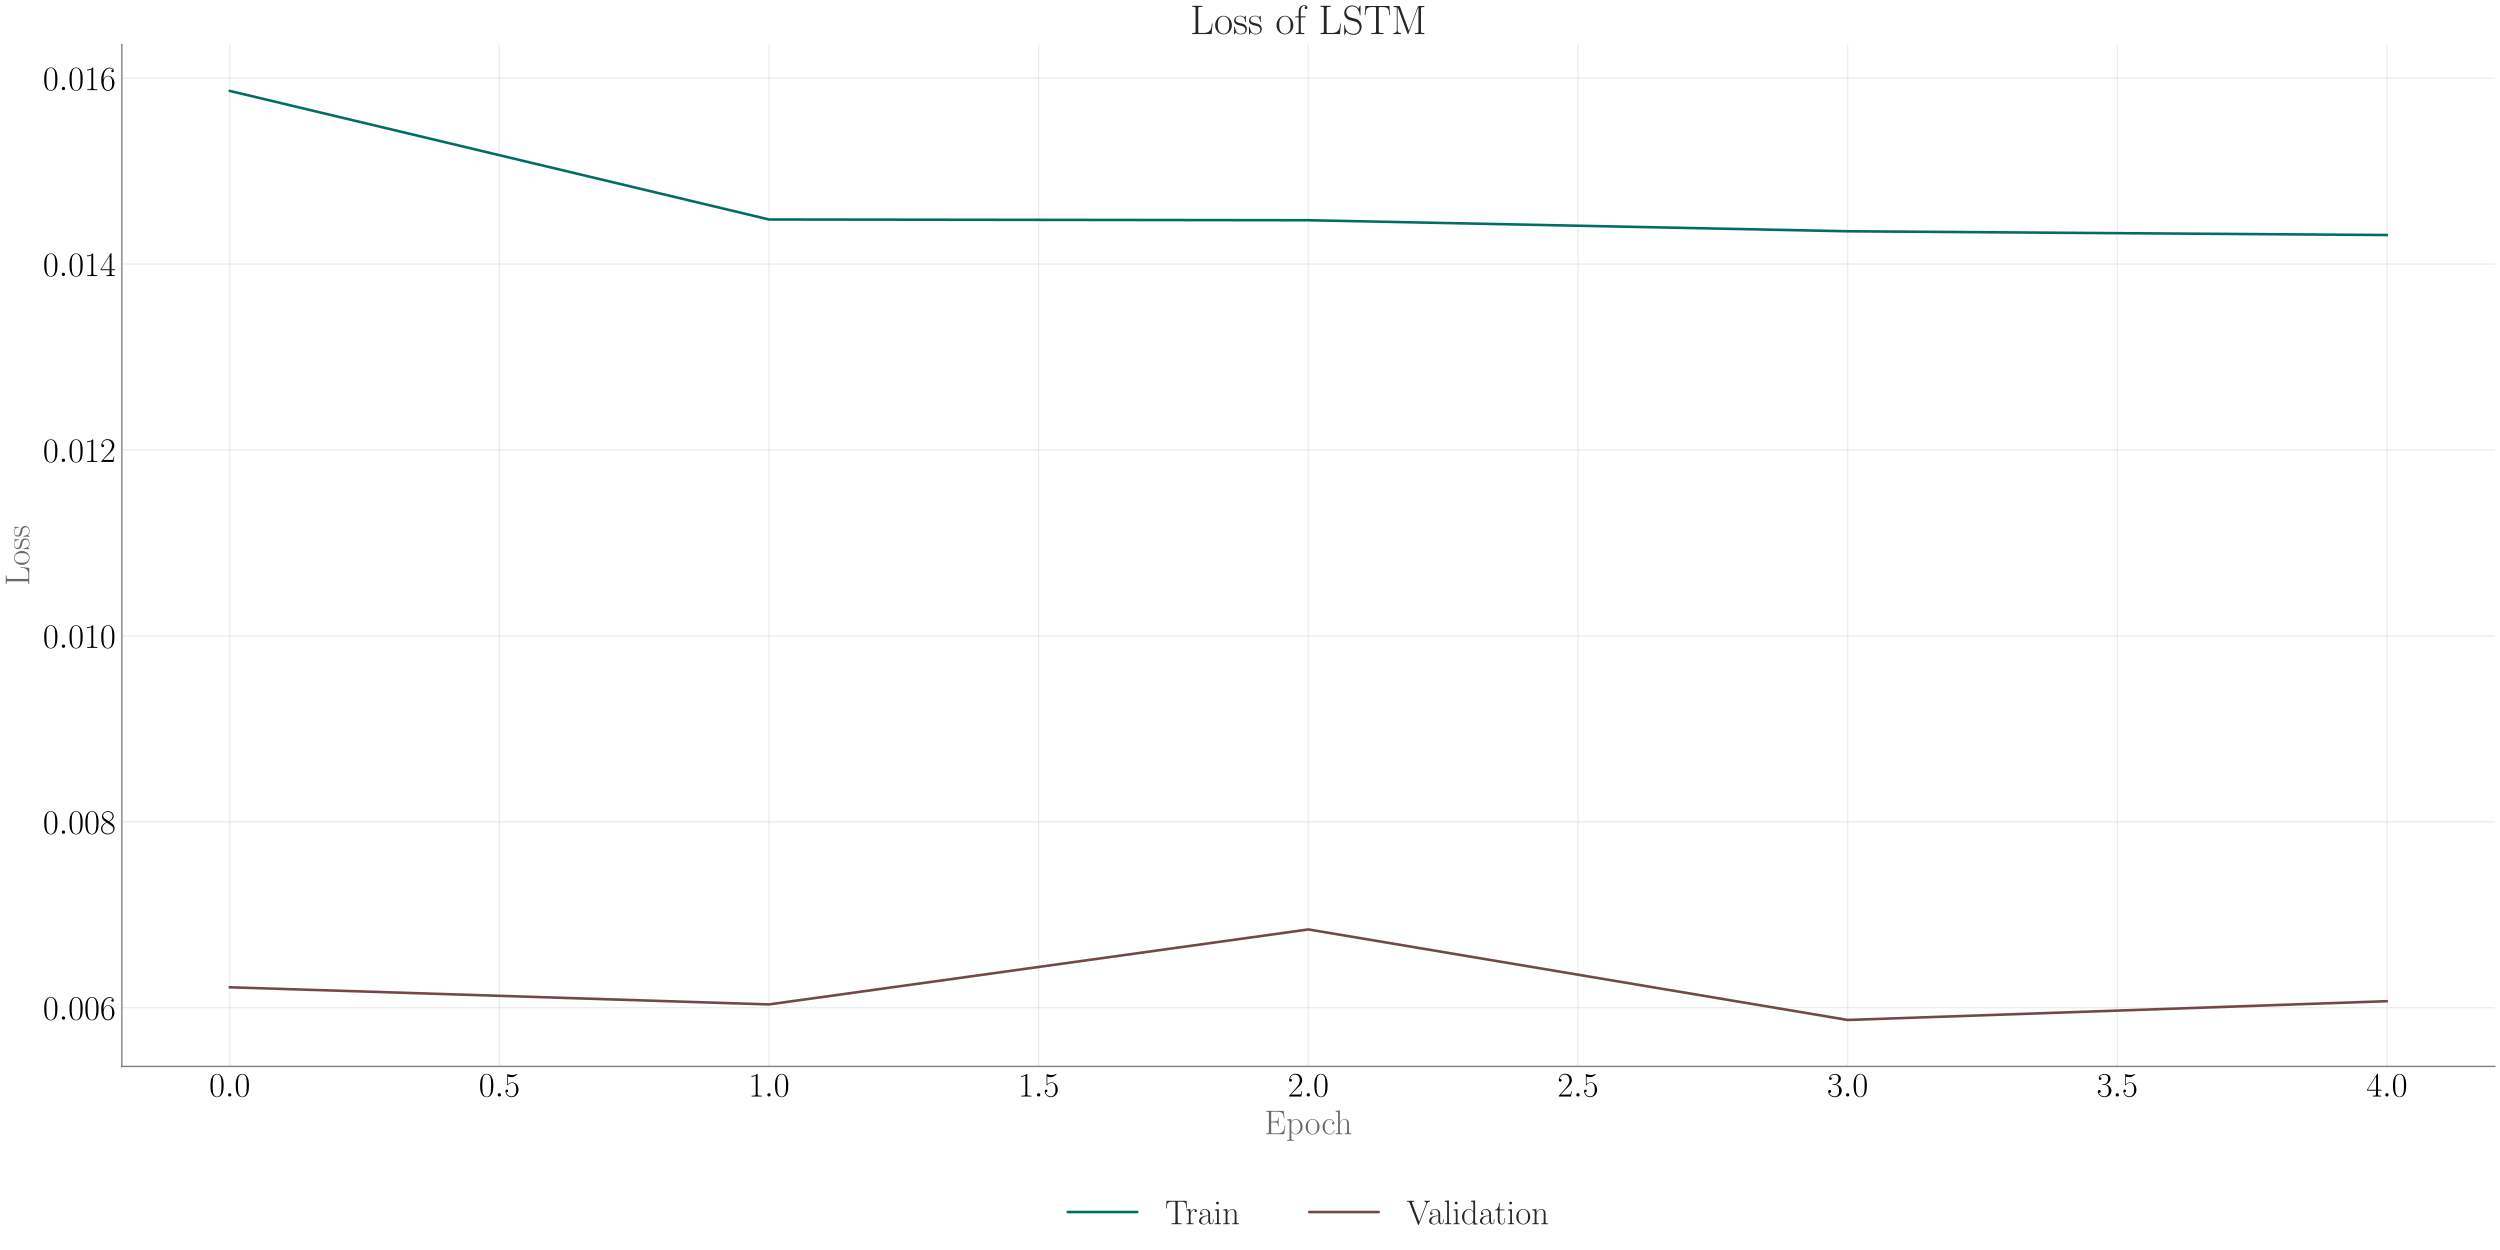
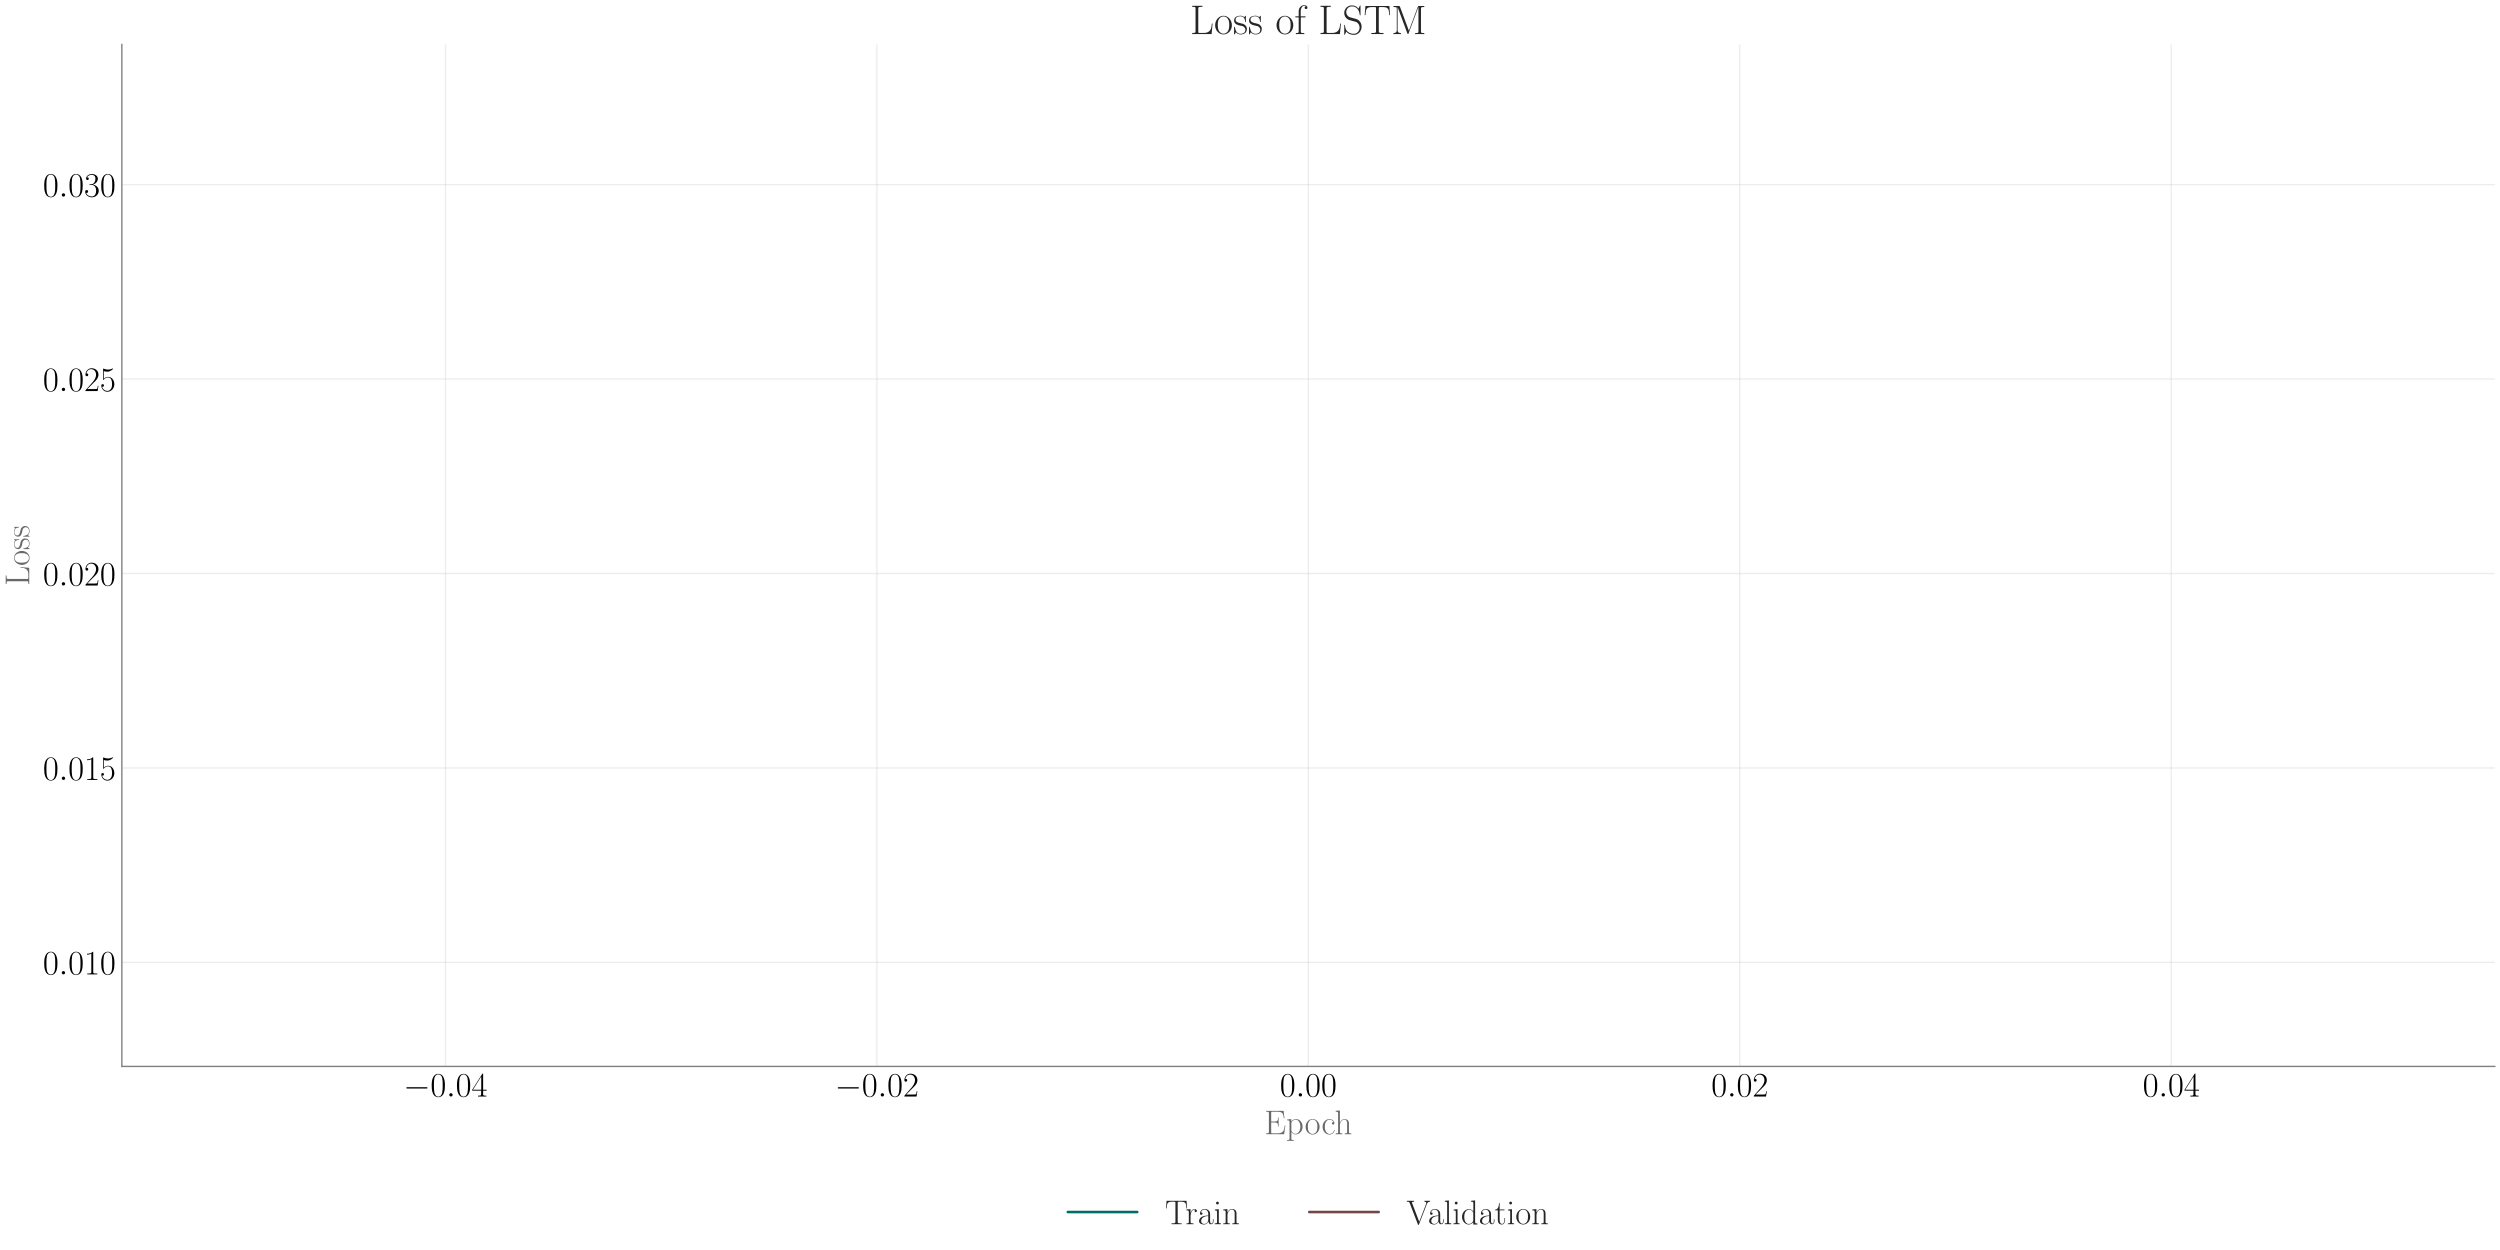
<svg xmlns="http://www.w3.org/2000/svg" xmlns:xlink="http://www.w3.org/1999/xlink" width="1440pt" height="720pt" viewBox="0 0 1440 720" version="1.1">
  <defs>
    <style type="text/css">*{stroke-linejoin: round; stroke-linecap: butt}</style>
  </defs>
  <g id="figure_1">
    <g id="patch_1">
      <path d="M 0 720  L 1440 720  L 1440 0  L 0 0  z " style="fill: #ffffff" />
    </g>
    <g id="axes_1">
      <g id="patch_2">
        <path d="M 70.185 614.259  L 1437 614.259  L 1437 25.605  L 70.185 25.605  z " style="fill: #ffffff" />
      </g>
      <g id="matplotlib.axis_1">
        <g id="xtick_1">
          <g id="line2d_1">
-             <path d="M 132.313 614.259  L 132.313 25.605  " clip-path="url(#pb8f470b9c1)" style="fill: none; stroke: #cccccc; stroke-opacity: 0.35; stroke-width: 0.8; stroke-linecap: round" />
+             <path d="M 256.569 614.259  L 256.569 25.605  " clip-path="url(#pa112aadde8)" style="fill: none; stroke: #cccccc; stroke-opacity: 0.35; stroke-width: 0.8; stroke-linecap: round" />
          </g>
          <g id="text_1">
-             <g transform="translate(120.4648 631.5957) scale(0.2 -0.2)">
-               <defs>
+             <g transform="translate(232.403 631.5957) scale(0.2 -0.2)">
+               <defs>
+                 <path id="CMSY10-0" d="M 4218 1472  C 4326 1472 4442 1472 4442 1600  C 4442 1728 4326 1728 4218 1728  L 755 1728  C 646 1728 531 1728 531 1600  C 531 1472 646 1472 755 1472  L 4218 1472  z " transform="scale(0.015625)" />
                <path id="CMR17-30" d="M 2688 2025  C 2688 2416 2682 3080 2413 3591  C 2176 4039 1798 4198 1466 4198  C 1158 4198 768 4058 525 3597  C 269 3118 243 2524 243 2025  C 243 1661 250 1106 448 619  C 723 -39 1216 -128 1466 -128  C 1760 -128 2208 -7 2470 600  C 2662 1042 2688 1559 2688 2025  z M 1466 -26  C 1056 -26 813 325 723 812  C 653 1188 653 1738 653 2096  C 653 2588 653 2997 736 3387  C 858 3929 1216 4096 1466 4096  C 1728 4096 2067 3923 2189 3400  C 2272 3036 2278 2607 2278 2096  C 2278 1680 2278 1169 2202 792  C 2067 95 1690 -26 1466 -26  z " transform="scale(0.015625)" />
                <path id="CMMI12-3a" d="M 1178 307  C 1178 492 1024 619 870 619  C 685 619 557 466 557 313  C 557 128 710 0 864 0  C 1050 0 1178 153 1178 307  z " transform="scale(0.015625)" />
-               </defs>
-               <use xlink:href="#CMR17-30" transform="scale(0.996264)" />
-               <use xlink:href="#CMMI12-3a" transform="translate(45.69048 0) scale(0.996264)" />
-               <use xlink:href="#CMR17-30" transform="translate(72.78765 0) scale(0.996264)" />
+                 <path id="CMR17-34" d="M 2150 4122  C 2150 4256 2144 4256 2029 4256  L 128 1254  L 128 1088  L 1779 1088  L 1779 457  C 1779 224 1766 160 1318 160  L 1197 160  L 1197 0  C 1402 0 1747 0 1965 0  C 2182 0 2528 0 2733 0  L 2733 160  L 2611 160  C 2163 160 2150 224 2150 457  L 2150 1088  L 2803 1088  L 2803 1254  L 2150 1254  L 2150 4122  z M 1798 3703  L 1798 1254  L 256 1254  L 1798 3703  z " transform="scale(0.015625)" />
+               </defs>
+               <use xlink:href="#CMSY10-0" transform="scale(0.996264)" />
+               <use xlink:href="#CMR17-30" transform="translate(77.48747 0) scale(0.996264)" />
+               <use xlink:href="#CMMI12-3a" transform="translate(123.1779 0) scale(0.996264)" />
+               <use xlink:href="#CMR17-30" transform="translate(150.2751 0) scale(0.996264)" />
+               <use xlink:href="#CMR17-34" transform="translate(195.9656 0) scale(0.996264)" />
            </g>
          </g>
        </g>
        <g id="xtick_2">
          <g id="line2d_2">
-             <path d="M 287.633 614.259  L 287.633 25.605  " clip-path="url(#pb8f470b9c1)" style="fill: none; stroke: #cccccc; stroke-opacity: 0.35; stroke-width: 0.8; stroke-linecap: round" />
+             <path d="M 505.08 614.259  L 505.08 25.605  " clip-path="url(#pa112aadde8)" style="fill: none; stroke: #cccccc; stroke-opacity: 0.35; stroke-width: 0.8; stroke-linecap: round" />
          </g>
          <g id="text_2">
-             <g transform="translate(275.7847 631.5957) scale(0.2 -0.2)">
-               <defs>
-                 <path id="CMR17-35" d="M 730 3692  C 794 3666 1056 3584 1325 3584  C 1920 3584 2246 3911 2432 4100  C 2432 4157 2432 4192 2394 4192  C 2387 4192 2374 4192 2323 4163  C 2099 4058 1837 3973 1517 3973  C 1325 3973 1037 3999 723 4139  C 653 4171 640 4171 634 4171  C 602 4171 595 4164 595 4037  L 595 2203  C 595 2089 595 2057 659 2057  C 691 2057 704 2070 736 2114  C 941 2401 1222 2522 1542 2522  C 1766 2522 2246 2382 2246 1289  C 2246 1085 2246 715 2054 421  C 1894 159 1645 25 1370 25  C 947 25 518 320 403 814  C 429 807 480 795 506 795  C 589 795 749 840 749 1038  C 749 1210 627 1280 506 1280  C 358 1280 262 1190 262 1011  C 262 454 704 -128 1382 -128  C 2042 -128 2669 440 2669 1264  C 2669 2030 2170 2624 1549 2624  C 1222 2624 947 2503 730 2274  L 730 3692  z " transform="scale(0.015625)" />
-               </defs>
-               <use xlink:href="#CMR17-30" transform="scale(0.996264)" />
-               <use xlink:href="#CMMI12-3a" transform="translate(45.69048 0) scale(0.996264)" />
-               <use xlink:href="#CMR17-35" transform="translate(72.78765 0) scale(0.996264)" />
+             <g transform="translate(480.9148 631.5957) scale(0.2 -0.2)">
+               <defs>
+                 <path id="CMR17-32" d="M 2669 989  L 2554 989  C 2490 536 2438 459 2413 420  C 2381 369 1920 369 1830 369  L 602 369  C 832 619 1280 1072 1824 1597  C 2214 1967 2669 2402 2669 3035  C 2669 3790 2067 4224 1395 4224  C 691 4224 262 3604 262 3030  C 262 2780 448 2748 525 2748  C 589 2748 781 2787 781 3010  C 781 3207 614 3264 525 3264  C 486 3264 448 3258 422 3245  C 544 3790 915 4058 1306 4058  C 1862 4058 2227 3617 2227 3035  C 2227 2479 1901 2000 1536 1584  L 262 146  L 262 0  L 2515 0  L 2669 989  z " transform="scale(0.015625)" />
+               </defs>
+               <use xlink:href="#CMSY10-0" transform="scale(0.996264)" />
+               <use xlink:href="#CMR17-30" transform="translate(77.48747 0) scale(0.996264)" />
+               <use xlink:href="#CMMI12-3a" transform="translate(123.1779 0) scale(0.996264)" />
+               <use xlink:href="#CMR17-30" transform="translate(150.2751 0) scale(0.996264)" />
+               <use xlink:href="#CMR17-32" transform="translate(195.9656 0) scale(0.996264)" />
            </g>
          </g>
        </g>
        <g id="xtick_3">
          <g id="line2d_3">
-             <path d="M 442.952 614.259  L 442.952 25.605  " clip-path="url(#pb8f470b9c1)" style="fill: none; stroke: #cccccc; stroke-opacity: 0.35; stroke-width: 0.8; stroke-linecap: round" />
+             <path d="M 753.592 614.259  L 753.592 25.605  " clip-path="url(#pa112aadde8)" style="fill: none; stroke: #cccccc; stroke-opacity: 0.35; stroke-width: 0.8; stroke-linecap: round" />
          </g>
          <g id="text_3">
-             <g transform="translate(431.1046 631.5957) scale(0.2 -0.2)">
-               <defs>
-                 <path id="CMR17-31" d="M 1702 4058  C 1702 4192 1696 4192 1606 4192  C 1357 3916 979 3827 621 3827  C 602 3827 570 3827 563 3808  C 557 3795 557 3782 557 3648  C 755 3648 1088 3686 1344 3839  L 1344 461  C 1344 236 1331 160 781 160  L 589 160  L 589 0  C 896 0 1216 0 1523 0  C 1830 0 2150 0 2458 0  L 2458 160  L 2266 160  C 1715 160 1702 230 1702 458  L 1702 4058  z " transform="scale(0.015625)" />
-               </defs>
-               <use xlink:href="#CMR17-31" transform="scale(0.996264)" />
-               <use xlink:href="#CMMI12-3a" transform="translate(45.69048 0) scale(0.996264)" />
-               <use xlink:href="#CMR17-30" transform="translate(72.78765 0) scale(0.996264)" />
+             <g transform="translate(737.1754 631.5957) scale(0.2 -0.2)">
+               <use xlink:href="#CMR17-30" transform="scale(0.996264)" />
+               <use xlink:href="#CMMI12-3a" transform="translate(45.69048 0) scale(0.996264)" />
+               <use xlink:href="#CMR17-30" transform="translate(72.78765 0) scale(0.996264)" />
+               <use xlink:href="#CMR17-30" transform="translate(118.4781 0) scale(0.996264)" />
            </g>
          </g>
        </g>
        <g id="xtick_4">
          <g id="line2d_4">
-             <path d="M 598.272 614.259  L 598.272 25.605  " clip-path="url(#pb8f470b9c1)" style="fill: none; stroke: #cccccc; stroke-opacity: 0.35; stroke-width: 0.8; stroke-linecap: round" />
+             <path d="M 1002.104 614.259  L 1002.104 25.605  " clip-path="url(#pa112aadde8)" style="fill: none; stroke: #cccccc; stroke-opacity: 0.35; stroke-width: 0.8; stroke-linecap: round" />
          </g>
          <g id="text_4">
-             <g transform="translate(586.4245 631.5957) scale(0.2 -0.2)">
-               <use xlink:href="#CMR17-31" transform="scale(0.996264)" />
-               <use xlink:href="#CMMI12-3a" transform="translate(45.69048 0) scale(0.996264)" />
-               <use xlink:href="#CMR17-35" transform="translate(72.78765 0) scale(0.996264)" />
+             <g transform="translate(985.6872 631.5957) scale(0.2 -0.2)">
+               <use xlink:href="#CMR17-30" transform="scale(0.996264)" />
+               <use xlink:href="#CMMI12-3a" transform="translate(45.69048 0) scale(0.996264)" />
+               <use xlink:href="#CMR17-30" transform="translate(72.78765 0) scale(0.996264)" />
+               <use xlink:href="#CMR17-32" transform="translate(118.4781 0) scale(0.996264)" />
            </g>
          </g>
        </g>
        <g id="xtick_5">
          <g id="line2d_5">
-             <path d="M 753.592 614.259  L 753.592 25.605  " clip-path="url(#pb8f470b9c1)" style="fill: none; stroke: #cccccc; stroke-opacity: 0.35; stroke-width: 0.8; stroke-linecap: round" />
+             <path d="M 1250.616 614.259  L 1250.616 25.605  " clip-path="url(#pa112aadde8)" style="fill: none; stroke: #cccccc; stroke-opacity: 0.35; stroke-width: 0.8; stroke-linecap: round" />
          </g>
          <g id="text_5">
-             <g transform="translate(741.7444 631.5957) scale(0.2 -0.2)">
-               <defs>
-                 <path id="CMR17-32" d="M 2669 989  L 2554 989  C 2490 536 2438 459 2413 420  C 2381 369 1920 369 1830 369  L 602 369  C 832 619 1280 1072 1824 1597  C 2214 1967 2669 2402 2669 3035  C 2669 3790 2067 4224 1395 4224  C 691 4224 262 3604 262 3030  C 262 2780 448 2748 525 2748  C 589 2748 781 2787 781 3010  C 781 3207 614 3264 525 3264  C 486 3264 448 3258 422 3245  C 544 3790 915 4058 1306 4058  C 1862 4058 2227 3617 2227 3035  C 2227 2479 1901 2000 1536 1584  L 262 146  L 262 0  L 2515 0  L 2669 989  z " transform="scale(0.015625)" />
-               </defs>
-               <use xlink:href="#CMR17-32" transform="scale(0.996264)" />
-               <use xlink:href="#CMMI12-3a" transform="translate(45.69048 0) scale(0.996264)" />
-               <use xlink:href="#CMR17-30" transform="translate(72.78765 0) scale(0.996264)" />
-             </g>
-           </g>
-         </g>
-         <g id="xtick_6">
-           <g id="line2d_6">
-             <path d="M 908.912 614.259  L 908.912 25.605  " clip-path="url(#pb8f470b9c1)" style="fill: none; stroke: #cccccc; stroke-opacity: 0.35; stroke-width: 0.8; stroke-linecap: round" />
-           </g>
-           <g id="text_6">
-             <g transform="translate(897.0643 631.5957) scale(0.2 -0.2)">
-               <use xlink:href="#CMR17-32" transform="scale(0.996264)" />
-               <use xlink:href="#CMMI12-3a" transform="translate(45.69048 0) scale(0.996264)" />
-               <use xlink:href="#CMR17-35" transform="translate(72.78765 0) scale(0.996264)" />
-             </g>
-           </g>
-         </g>
-         <g id="xtick_7">
-           <g id="line2d_7">
-             <path d="M 1064.232 614.259  L 1064.232 25.605  " clip-path="url(#pb8f470b9c1)" style="fill: none; stroke: #cccccc; stroke-opacity: 0.35; stroke-width: 0.8; stroke-linecap: round" />
-           </g>
-           <g id="text_7">
-             <g transform="translate(1052.384 631.5957) scale(0.2 -0.2)">
-               <defs>
-                 <path id="CMR17-33" d="M 1414 2157  C 1984 2157 2234 1662 2234 1090  C 2234 320 1824 25 1453 25  C 1114 25 563 194 390 693  C 422 680 454 680 486 680  C 640 680 755 782 755 948  C 755 1133 614 1216 486 1216  C 378 1216 211 1165 211 926  C 211 335 787 -128 1466 -128  C 2176 -128 2720 430 2720 1085  C 2720 1707 2208 2157 1600 2227  C 2086 2328 2554 2756 2554 3329  C 2554 3820 2048 4179 1472 4179  C 890 4179 378 3829 378 3329  C 378 3110 544 3072 627 3072  C 762 3072 877 3155 877 3321  C 877 3486 762 3569 627 3569  C 602 3569 570 3569 544 3557  C 730 3959 1235 4032 1459 4032  C 1683 4032 2106 3925 2106 3320  C 2106 3143 2080 2828 1862 2550  C 1670 2304 1453 2304 1242 2284  C 1210 2284 1062 2269 1037 2269  C 992 2263 966 2257 966 2208  C 966 2163 973 2157 1101 2157  L 1414 2157  z " transform="scale(0.015625)" />
-               </defs>
-               <use xlink:href="#CMR17-33" transform="scale(0.996264)" />
-               <use xlink:href="#CMMI12-3a" transform="translate(45.69048 0) scale(0.996264)" />
-               <use xlink:href="#CMR17-30" transform="translate(72.78765 0) scale(0.996264)" />
-             </g>
-           </g>
-         </g>
-         <g id="xtick_8">
-           <g id="line2d_8">
-             <path d="M 1219.552 614.259  L 1219.552 25.605  " clip-path="url(#pb8f470b9c1)" style="fill: none; stroke: #cccccc; stroke-opacity: 0.35; stroke-width: 0.8; stroke-linecap: round" />
-           </g>
-           <g id="text_8">
-             <g transform="translate(1207.704 631.5957) scale(0.2 -0.2)">
-               <use xlink:href="#CMR17-33" transform="scale(0.996264)" />
-               <use xlink:href="#CMMI12-3a" transform="translate(45.69048 0) scale(0.996264)" />
-               <use xlink:href="#CMR17-35" transform="translate(72.78765 0) scale(0.996264)" />
-             </g>
-           </g>
-         </g>
-         <g id="xtick_9">
-           <g id="line2d_9">
-             <path d="M 1374.872 614.259  L 1374.872 25.605  " clip-path="url(#pb8f470b9c1)" style="fill: none; stroke: #cccccc; stroke-opacity: 0.35; stroke-width: 0.8; stroke-linecap: round" />
-           </g>
-           <g id="text_9">
-             <g transform="translate(1363.024 631.5957) scale(0.2 -0.2)">
-               <defs>
-                 <path id="CMR17-34" d="M 2150 4122  C 2150 4256 2144 4256 2029 4256  L 128 1254  L 128 1088  L 1779 1088  L 1779 457  C 1779 224 1766 160 1318 160  L 1197 160  L 1197 0  C 1402 0 1747 0 1965 0  C 2182 0 2528 0 2733 0  L 2733 160  L 2611 160  C 2163 160 2150 224 2150 457  L 2150 1088  L 2803 1088  L 2803 1254  L 2150 1254  L 2150 4122  z M 1798 3703  L 1798 1254  L 256 1254  L 1798 3703  z " transform="scale(0.015625)" />
-               </defs>
-               <use xlink:href="#CMR17-34" transform="scale(0.996264)" />
-               <use xlink:href="#CMMI12-3a" transform="translate(45.69048 0) scale(0.996264)" />
-               <use xlink:href="#CMR17-30" transform="translate(72.78765 0) scale(0.996264)" />
-             </g>
-           </g>
-         </g>
-         <g id="text_10">
+             <g transform="translate(1234.199 631.5957) scale(0.2 -0.2)">
+               <use xlink:href="#CMR17-30" transform="scale(0.996264)" />
+               <use xlink:href="#CMMI12-3a" transform="translate(45.69048 0) scale(0.996264)" />
+               <use xlink:href="#CMR17-30" transform="translate(72.78765 0) scale(0.996264)" />
+               <use xlink:href="#CMR17-34" transform="translate(118.4781 0) scale(0.996264)" />
+             </g>
+           </g>
+         </g>
+         <g id="text_6">
          <g style="fill: #696969" transform="translate(728.2767 653.3083) scale(0.2 -0.2)">
            <defs>
              <path id="CMR17-45" d="M 3885 1615  L 3770 1615  C 3629 676 3546 166 2419 166  L 1530 166  C 1274 166 1261 197 1261 414  L 1261 2176  L 1862 2176  C 2464 2176 2522 1960 2522 1430  L 2637 1430  L 2637 3081  L 2522 3081  C 2522 2557 2464 2342 1862 2342  L 1261 2342  L 1261 3913  C 1261 4128 1274 4160 1530 4160  L 2406 4160  C 3398 4160 3514 3769 3603 2929  L 3718 2929  L 3565 4325  L 326 4325  L 326 4160  C 768 4160 838 4160 838 3874  L 838 451  C 838 166 768 166 326 166  L 326 0  L 3654 0  L 3885 1615  z " transform="scale(0.015625)" />
              <path id="CMR17-70" d="M 1408 -1063  C 998 -1063 973 -1037 973 -789  L 973 402  C 1158 134 1427 -38 1766 -38  C 2406 -38 3053 523 3053 1388  C 3053 2191 2496 2802 1837 2802  C 1453 2802 1139 2592 960 2338  L 960 2802  L 198 2732  L 198 2567  C 576 2567 634 2528 634 2223  L 634 -789  C 634 -1031 608 -1063 198 -1063  L 198 -1228  C 352 -1216 634 -1216 800 -1216  C 966 -1216 1254 -1216 1408 -1228  L 1408 -1063  z M 973 2012  C 973 2102 973 2235 1222 2471  C 1254 2497 1472 2688 1792 2688  C 2259 2688 2643 2108 2643 1382  C 2643 656 2234 64 1728 64  C 1498 64 1248 172 1056 472  C 973 612 973 650 973 752  L 973 2012  z " transform="scale(0.015625)" />
              <path id="CMR17-6f" d="M 2758 1356  C 2758 2176 2163 2816 1466 2816  C 768 2816 173 2176 173 1356  C 173 551 768 -64 1466 -64  C 2163 -64 2758 551 2758 1356  z M 1466 51  C 1165 51 909 230 762 480  C 602 767 582 1126 582 1408  C 582 1677 595 2010 762 2298  C 890 2509 1139 2714 1466 2714  C 1754 2714 1997 2554 2150 2330  C 2349 2029 2349 1607 2349 1408  C 2349 1158 2336 775 2163 467  C 1984 173 1709 51 1466 51  z " transform="scale(0.015625)" />
              <path id="CMR17-63" d="M 2234 2240  C 2112 2240 1933 2240 1933 2017  C 1933 1838 2080 1787 2163 1787  C 2208 1787 2394 1807 2394 2024  C 2394 2467 1958 2803 1466 2803  C 787 2803 211 2178 211 1363  C 211 516 813 -64 1466 -64  C 2259 -64 2458 677 2458 748  C 2458 774 2451 793 2406 793  C 2362 793 2355 787 2330 703  C 2163 180 1798 51 1523 51  C 1114 51 621 427 621 1369  C 621 2338 1094 2688 1472 2688  C 1722 2688 2093 2573 2234 2240  z " transform="scale(0.015625)" />
              <path id="CMR17-68" d="M 2656 1933  C 2656 2259 2592 2790 1837 2790  C 1312 2790 1056 2368 979 2157  L 973 2157  L 973 4396  L 211 4326  L 211 4160  C 589 4160 646 4122 646 3817  L 646 426  C 646 184 621 153 211 153  L 211 -13  C 365 0 646 0 813 0  C 979 0 1267 0 1421 -13  L 1421 153  C 1011 153 986 178 986 428  L 986 1658  C 986 2247 1344 2688 1792 2688  C 2266 2688 2317 2266 2317 1958  L 2317 428  C 2317 184 2291 153 1882 153  L 1882 -13  C 2035 0 2317 0 2483 0  C 2650 0 2938 0 3091 -13  L 3091 153  C 2682 153 2656 178 2656 428  L 2656 1933  z " transform="scale(0.015625)" />
            </defs>
            <use xlink:href="#CMR17-45" transform="scale(0.996264)" />
            <use xlink:href="#CMR17-70" transform="translate(62.5863 0) scale(0.996264)" />
            <use xlink:href="#CMR17-6f" transform="translate(116.0841 0) scale(0.996264)" />
            <use xlink:href="#CMR17-63" transform="translate(164.377 0) scale(0.996264)" />
            <use xlink:href="#CMR17-68" transform="translate(202.2602 0) scale(0.996264)" />
          </g>
        </g>
      </g>
      <g id="matplotlib.axis_2">
        <g id="ytick_1">
-           <g id="line2d_10">
-             <path d="M 70.185 580.409  L 1437 580.409  " clip-path="url(#pb8f470b9c1)" style="fill: none; stroke: #cccccc; stroke-opacity: 0.35; stroke-width: 0.8; stroke-linecap: round" />
-           </g>
-           <g id="text_11">
-             <g transform="translate(24.71287 587.3276) scale(0.2 -0.2)">
-               <defs>
-                 <path id="CMR17-36" d="M 678 2176  C 678 3690 1395 4032 1811 4032  C 1946 4032 2272 4009 2400 3776  C 2298 3776 2106 3776 2106 3553  C 2106 3381 2246 3323 2336 3323  C 2394 3323 2566 3348 2566 3560  C 2566 3954 2246 4179 1805 4179  C 1043 4179 243 3390 243 1984  C 243 253 966 -128 1478 -128  C 2099 -128 2688 427 2688 1283  C 2688 2081 2170 2662 1517 2662  C 1126 2662 838 2407 678 1960  L 678 2176  z M 1478 25  C 691 25 691 1200 691 1436  C 691 1896 909 2560 1504 2560  C 1613 2560 1926 2560 2138 2120  C 2253 1870 2253 1609 2253 1289  C 2253 944 2253 690 2118 434  C 1978 171 1773 25 1478 25  z " transform="scale(0.015625)" />
-               </defs>
-               <use xlink:href="#CMR17-30" transform="scale(0.996264)" />
-               <use xlink:href="#CMMI12-3a" transform="translate(45.69048 0) scale(0.996264)" />
-               <use xlink:href="#CMR17-30" transform="translate(72.78765 0) scale(0.996264)" />
-               <use xlink:href="#CMR17-30" transform="translate(118.4781 0) scale(0.996264)" />
-               <use xlink:href="#CMR17-36" transform="translate(164.1686 0) scale(0.996264)" />
-             </g>
-           </g>
-         </g>
-         <g id="ytick_2">
-           <g id="line2d_11">
-             <path d="M 70.185 473.33  L 1437 473.33  " clip-path="url(#pb8f470b9c1)" style="fill: none; stroke: #cccccc; stroke-opacity: 0.35; stroke-width: 0.8; stroke-linecap: round" />
-           </g>
-           <g id="text_12">
-             <g transform="translate(24.71287 480.2483) scale(0.2 -0.2)">
-               <defs>
-                 <path id="CMR17-38" d="M 1741 2264  C 2144 2467 2554 2773 2554 3263  C 2554 3841 1990 4179 1472 4179  C 890 4179 378 3759 378 3180  C 378 3021 416 2747 666 2505  C 730 2442 998 2251 1171 2130  C 883 1983 211 1634 211 934  C 211 279 838 -128 1459 -128  C 2144 -128 2720 362 2720 1010  C 2720 1590 2330 1857 2074 2029  L 1741 2264  z M 902 2822  C 851 2854 595 3051 595 3351  C 595 3739 998 4032 1459 4032  C 1965 4032 2336 3676 2336 3262  C 2336 2669 1670 2331 1638 2331  C 1632 2331 1626 2331 1574 2370  L 902 2822  z M 2080 1519  C 2176 1449 2483 1240 2483 851  C 2483 381 2010 25 1472 25  C 890 25 448 438 448 940  C 448 1443 838 1862 1280 2060  L 2080 1519  z " transform="scale(0.015625)" />
-               </defs>
-               <use xlink:href="#CMR17-30" transform="scale(0.996264)" />
-               <use xlink:href="#CMMI12-3a" transform="translate(45.69048 0) scale(0.996264)" />
-               <use xlink:href="#CMR17-30" transform="translate(72.78765 0) scale(0.996264)" />
-               <use xlink:href="#CMR17-30" transform="translate(118.4781 0) scale(0.996264)" />
-               <use xlink:href="#CMR17-38" transform="translate(164.1686 0) scale(0.996264)" />
-             </g>
-           </g>
-         </g>
-         <g id="ytick_3">
-           <g id="line2d_12">
-             <path d="M 70.185 366.25  L 1437 366.25  " clip-path="url(#pb8f470b9c1)" style="fill: none; stroke: #cccccc; stroke-opacity: 0.35; stroke-width: 0.8; stroke-linecap: round" />
-           </g>
-           <g id="text_13">
-             <g transform="translate(24.71287 373.1689) scale(0.2 -0.2)">
+           <g id="line2d_6">
+             <path d="M 70.185 554.331  L 1437 554.331  " clip-path="url(#pa112aadde8)" style="fill: none; stroke: #cccccc; stroke-opacity: 0.35; stroke-width: 0.8; stroke-linecap: round" />
+           </g>
+           <g id="text_7">
+             <g transform="translate(24.71287 561.2499) scale(0.2 -0.2)">
+               <defs>
+                 <path id="CMR17-31" d="M 1702 4058  C 1702 4192 1696 4192 1606 4192  C 1357 3916 979 3827 621 3827  C 602 3827 570 3827 563 3808  C 557 3795 557 3782 557 3648  C 755 3648 1088 3686 1344 3839  L 1344 461  C 1344 236 1331 160 781 160  L 589 160  L 589 0  C 896 0 1216 0 1523 0  C 1830 0 2150 0 2458 0  L 2458 160  L 2266 160  C 1715 160 1702 230 1702 458  L 1702 4058  z " transform="scale(0.015625)" />
+               </defs>
              <use xlink:href="#CMR17-30" transform="scale(0.996264)" />
              <use xlink:href="#CMMI12-3a" transform="translate(45.69048 0) scale(0.996264)" />
              <use xlink:href="#CMR17-30" transform="translate(72.78765 0) scale(0.996264)" />
              <use xlink:href="#CMR17-31" transform="translate(118.4781 0) scale(0.996264)" />
              <use xlink:href="#CMR17-30" transform="translate(164.1686 0) scale(0.996264)" />
            </g>
          </g>
        </g>
+         <g id="ytick_2">
+           <g id="line2d_7">
+             <path d="M 70.185 442.334  L 1437 442.334  " clip-path="url(#pa112aadde8)" style="fill: none; stroke: #cccccc; stroke-opacity: 0.35; stroke-width: 0.8; stroke-linecap: round" />
+           </g>
+           <g id="text_8">
+             <g transform="translate(24.71287 449.2522) scale(0.2 -0.2)">
+               <defs>
+                 <path id="CMR17-35" d="M 730 3692  C 794 3666 1056 3584 1325 3584  C 1920 3584 2246 3911 2432 4100  C 2432 4157 2432 4192 2394 4192  C 2387 4192 2374 4192 2323 4163  C 2099 4058 1837 3973 1517 3973  C 1325 3973 1037 3999 723 4139  C 653 4171 640 4171 634 4171  C 602 4171 595 4164 595 4037  L 595 2203  C 595 2089 595 2057 659 2057  C 691 2057 704 2070 736 2114  C 941 2401 1222 2522 1542 2522  C 1766 2522 2246 2382 2246 1289  C 2246 1085 2246 715 2054 421  C 1894 159 1645 25 1370 25  C 947 25 518 320 403 814  C 429 807 480 795 506 795  C 589 795 749 840 749 1038  C 749 1210 627 1280 506 1280  C 358 1280 262 1190 262 1011  C 262 454 704 -128 1382 -128  C 2042 -128 2669 440 2669 1264  C 2669 2030 2170 2624 1549 2624  C 1222 2624 947 2503 730 2274  L 730 3692  z " transform="scale(0.015625)" />
+               </defs>
+               <use xlink:href="#CMR17-30" transform="scale(0.996264)" />
+               <use xlink:href="#CMMI12-3a" transform="translate(45.69048 0) scale(0.996264)" />
+               <use xlink:href="#CMR17-30" transform="translate(72.78765 0) scale(0.996264)" />
+               <use xlink:href="#CMR17-31" transform="translate(118.4781 0) scale(0.996264)" />
+               <use xlink:href="#CMR17-35" transform="translate(164.1686 0) scale(0.996264)" />
+             </g>
+           </g>
+         </g>
+         <g id="ytick_3">
+           <g id="line2d_8">
+             <path d="M 70.185 330.336  L 1437 330.336  " clip-path="url(#pa112aadde8)" style="fill: none; stroke: #cccccc; stroke-opacity: 0.35; stroke-width: 0.8; stroke-linecap: round" />
+           </g>
+           <g id="text_9">
+             <g transform="translate(24.71287 337.2546) scale(0.2 -0.2)">
+               <use xlink:href="#CMR17-30" transform="scale(0.996264)" />
+               <use xlink:href="#CMMI12-3a" transform="translate(45.69048 0) scale(0.996264)" />
+               <use xlink:href="#CMR17-30" transform="translate(72.78765 0) scale(0.996264)" />
+               <use xlink:href="#CMR17-32" transform="translate(118.4781 0) scale(0.996264)" />
+               <use xlink:href="#CMR17-30" transform="translate(164.1686 0) scale(0.996264)" />
+             </g>
+           </g>
+         </g>
        <g id="ytick_4">
-           <g id="line2d_13">
-             <path d="M 70.185 259.171  L 1437 259.171  " clip-path="url(#pb8f470b9c1)" style="fill: none; stroke: #cccccc; stroke-opacity: 0.35; stroke-width: 0.8; stroke-linecap: round" />
-           </g>
-           <g id="text_14">
-             <g transform="translate(24.71287 266.0895) scale(0.2 -0.2)">
-               <use xlink:href="#CMR17-30" transform="scale(0.996264)" />
-               <use xlink:href="#CMMI12-3a" transform="translate(45.69048 0) scale(0.996264)" />
-               <use xlink:href="#CMR17-30" transform="translate(72.78765 0) scale(0.996264)" />
-               <use xlink:href="#CMR17-31" transform="translate(118.4781 0) scale(0.996264)" />
-               <use xlink:href="#CMR17-32" transform="translate(164.1686 0) scale(0.996264)" />
+           <g id="line2d_9">
+             <path d="M 70.185 218.338  L 1437 218.338  " clip-path="url(#pa112aadde8)" style="fill: none; stroke: #cccccc; stroke-opacity: 0.35; stroke-width: 0.8; stroke-linecap: round" />
+           </g>
+           <g id="text_10">
+             <g transform="translate(24.71287 225.257) scale(0.2 -0.2)">
+               <use xlink:href="#CMR17-30" transform="scale(0.996264)" />
+               <use xlink:href="#CMMI12-3a" transform="translate(45.69048 0) scale(0.996264)" />
+               <use xlink:href="#CMR17-30" transform="translate(72.78765 0) scale(0.996264)" />
+               <use xlink:href="#CMR17-32" transform="translate(118.4781 0) scale(0.996264)" />
+               <use xlink:href="#CMR17-35" transform="translate(164.1686 0) scale(0.996264)" />
            </g>
          </g>
        </g>
        <g id="ytick_5">
-           <g id="line2d_14">
-             <path d="M 70.185 152.092  L 1437 152.092  " clip-path="url(#pb8f470b9c1)" style="fill: none; stroke: #cccccc; stroke-opacity: 0.35; stroke-width: 0.8; stroke-linecap: round" />
-           </g>
-           <g id="text_15">
-             <g transform="translate(24.71287 159.0102) scale(0.2 -0.2)">
-               <use xlink:href="#CMR17-30" transform="scale(0.996264)" />
-               <use xlink:href="#CMMI12-3a" transform="translate(45.69048 0) scale(0.996264)" />
-               <use xlink:href="#CMR17-30" transform="translate(72.78765 0) scale(0.996264)" />
-               <use xlink:href="#CMR17-31" transform="translate(118.4781 0) scale(0.996264)" />
-               <use xlink:href="#CMR17-34" transform="translate(164.1686 0) scale(0.996264)" />
-             </g>
-           </g>
-         </g>
-         <g id="ytick_6">
-           <g id="line2d_15">
-             <path d="M 70.185 45.012  L 1437 45.012  " clip-path="url(#pb8f470b9c1)" style="fill: none; stroke: #cccccc; stroke-opacity: 0.35; stroke-width: 0.8; stroke-linecap: round" />
-           </g>
-           <g id="text_16">
-             <g transform="translate(24.71287 51.93082) scale(0.2 -0.2)">
-               <use xlink:href="#CMR17-30" transform="scale(0.996264)" />
-               <use xlink:href="#CMMI12-3a" transform="translate(45.69048 0) scale(0.996264)" />
-               <use xlink:href="#CMR17-30" transform="translate(72.78765 0) scale(0.996264)" />
-               <use xlink:href="#CMR17-31" transform="translate(118.4781 0) scale(0.996264)" />
-               <use xlink:href="#CMR17-36" transform="translate(164.1686 0) scale(0.996264)" />
-             </g>
-           </g>
-         </g>
-         <g id="text_17">
+           <g id="line2d_10">
+             <path d="M 70.185 106.341  L 1437 106.341  " clip-path="url(#pa112aadde8)" style="fill: none; stroke: #cccccc; stroke-opacity: 0.35; stroke-width: 0.8; stroke-linecap: round" />
+           </g>
+           <g id="text_11">
+             <g transform="translate(24.71287 113.2593) scale(0.2 -0.2)">
+               <defs>
+                 <path id="CMR17-33" d="M 1414 2157  C 1984 2157 2234 1662 2234 1090  C 2234 320 1824 25 1453 25  C 1114 25 563 194 390 693  C 422 680 454 680 486 680  C 640 680 755 782 755 948  C 755 1133 614 1216 486 1216  C 378 1216 211 1165 211 926  C 211 335 787 -128 1466 -128  C 2176 -128 2720 430 2720 1085  C 2720 1707 2208 2157 1600 2227  C 2086 2328 2554 2756 2554 3329  C 2554 3820 2048 4179 1472 4179  C 890 4179 378 3829 378 3329  C 378 3110 544 3072 627 3072  C 762 3072 877 3155 877 3321  C 877 3486 762 3569 627 3569  C 602 3569 570 3569 544 3557  C 730 3959 1235 4032 1459 4032  C 1683 4032 2106 3925 2106 3320  C 2106 3143 2080 2828 1862 2550  C 1670 2304 1453 2304 1242 2284  C 1210 2284 1062 2269 1037 2269  C 992 2263 966 2257 966 2208  C 966 2163 973 2157 1101 2157  L 1414 2157  z " transform="scale(0.015625)" />
+               </defs>
+               <use xlink:href="#CMR17-30" transform="scale(0.996264)" />
+               <use xlink:href="#CMMI12-3a" transform="translate(45.69048 0) scale(0.996264)" />
+               <use xlink:href="#CMR17-30" transform="translate(72.78765 0) scale(0.996264)" />
+               <use xlink:href="#CMR17-33" transform="translate(118.4781 0) scale(0.996264)" />
+               <use xlink:href="#CMR17-30" transform="translate(164.1686 0) scale(0.996264)" />
+             </g>
+           </g>
+         </g>
+         <g id="text_12">
          <g style="fill: #696969" transform="translate(16.83724 337.3991) rotate(-90) scale(0.2 -0.2)">
            <defs>
              <path id="CMR17-4c" d="M 3469 1615  L 3354 1615  C 3302 983 3219 166 2125 166  L 1530 166  C 1274 166 1261 197 1261 414  L 1261 3898  C 1261 4129 1274 4192 1760 4192  L 1901 4192  L 1901 4352  C 1638 4352 1331 4352 1069 4352  C 870 4352 512 4352 326 4352  L 326 4192  C 768 4192 838 4192 838 3905  L 838 452  C 838 166 768 166 326 166  L 326 0  L 3315 0  L 3469 1615  z " transform="scale(0.015625)" />
              <path id="CMR17-73" d="M 1978 2697  C 1978 2813 1971 2819 1933 2819  C 1907 2819 1901 2813 1824 2717  C 1805 2691 1747 2626 1728 2601  C 1523 2819 1235 2819 1126 2819  C 416 2819 160 2447 160 2076  C 160 1498 813 1365 998 1325  C 1402 1243 1542 1217 1677 1101  C 1760 1025 1901 884 1901 654  C 1901 384 1747 38 1158 38  C 602 38 403 460 288 1021  C 269 1110 269 1117 218 1117  C 166 1117 160 1110 160 983  L 160 63  C 160 -51 166 -58 205 -58  C 237 -58 243 -51 275 0  C 314 57 410 211 448 276  C 576 103 800 -64 1158 -64  C 1792 -64 2131 283 2131 784  C 2131 1112 1958 1285 1875 1362  C 1683 1561 1459 1606 1190 1657  C 838 1735 390 1825 390 2217  C 390 2383 480 2737 1126 2737  C 1811 2737 1850 2094 1862 1888  C 1869 1856 1901 1849 1920 1849  C 1978 1849 1978 1869 1978 1978  L 1978 2697  z " transform="scale(0.015625)" />
            </defs>
            <use xlink:href="#CMR17-4c" transform="scale(0.996264)" />
            <use xlink:href="#CMR17-6f" transform="translate(57.38141 0) scale(0.996264)" />
            <use xlink:href="#CMR17-73" transform="translate(103.0719 0) scale(0.996264)" />
            <use xlink:href="#CMR17-73" transform="translate(138.8732 0) scale(0.996264)" />
          </g>
        </g>
      </g>
-       <g id="line2d_16">
-         <path d="M 132.313 52.362  L 442.952 126.426  L 753.592 126.858  L 1064.232 133.22  L 1374.872 135.377  " clip-path="url(#pb8f470b9c1)" style="fill: none; stroke: #006e64; stroke-width: 1.5; stroke-linecap: round" />
-       </g>
-       <g id="line2d_17">
-         <path d="M 132.313 568.677  L 442.952 578.547  L 753.592 535.36  L 1064.232 587.502  L 1374.872 576.689  " clip-path="url(#pb8f470b9c1)" style="fill: none; stroke: #734848; stroke-width: 1.5; stroke-linecap: round" />
+       <g id="line2d_11">
+         <path d="M 753.592 52.362  " clip-path="url(#pa112aadde8)" style="fill: none; stroke: #006e64; stroke-width: 1.5; stroke-linecap: round" />
+       </g>
+       <g id="line2d_12">
+         <path d="M 753.592 587.502  " clip-path="url(#pa112aadde8)" style="fill: none; stroke: #734848; stroke-width: 1.5; stroke-linecap: round" />
      </g>
      <g id="patch_3">
        <path d="M 70.185 614.259  L 70.185 25.605  " style="fill: none; stroke: #808080; stroke-width: 0.8; stroke-linejoin: miter; stroke-linecap: square" />
      </g>
      <g id="patch_4">
        <path d="M 70.185 614.259  L 1437 614.259  " style="fill: none; stroke: #808080; stroke-width: 0.8; stroke-linejoin: miter; stroke-linecap: square" />
      </g>
-       <g id="text_18">
+       <g id="text_13">
        <g style="fill: #262626" transform="translate(685.4965 19.60465) scale(0.24 -0.24)">
          <defs>
            <path id="CMR17-66" d="M 979 2560  L 1709 2560  L 1709 2725  L 966 2725  L 966 3494  C 966 4022 1235 4352 1510 4352  C 1594 4352 1690 4327 1754 4282  C 1702 4269 1568 4225 1568 4067  C 1568 3901 1696 3850 1786 3850  C 1875 3850 2003 3901 2003 4067  C 2003 4308 1773 4454 1517 4454  C 1152 4454 653 4156 653 3481  L 653 2725  L 141 2725  L 141 2560  L 653 2560  L 653 427  C 653 184 627 153 218 153  L 218 -13  C 371 0 666 0 832 0  C 1018 0 1344 0 1517 -13  L 1517 153  C 1056 153 979 153 979 439  L 979 2560  z " transform="scale(0.015625)" />
            <path id="CMR17-53" d="M 2803 4290  C 2803 4404 2797 4411 2758 4411  C 2720 4411 2707 4385 2682 4328  L 2490 3907  C 2246 4257 1875 4416 1472 4416  C 819 4416 294 3901 294 3253  C 294 3056 339 2776 557 2510  C 794 2218 1018 2167 1530 2033  C 1722 1982 2042 1899 2106 1874  C 2470 1722 2662 1341 2662 985  C 2662 527 2336 38 1779 38  C 1094 38 454 419 410 1311  C 403 1413 397 1419 352 1419  C 301 1419 294 1413 294 1285  L 294 -1  C 294 -115 301 -122 339 -122  C 384 -122 397 -90 486 108  C 493 127 493 140 614 381  C 934 -39 1472 -128 1779 -128  C 2477 -128 2970 451 2970 1124  C 2970 1454 2848 1708 2778 1823  C 2509 2230 2221 2306 1914 2382  C 1869 2402 1856 2402 1498 2490  C 1152 2579 1005 2624 845 2796  C 666 2992 602 3196 602 3399  C 602 3812 934 4263 1478 4263  C 2157 4263 2579 3786 2675 2993  C 2694 2878 2701 2872 2746 2872  C 2803 2872 2803 2891 2803 2999  L 2803 4290  z " transform="scale(0.015625)" />
            <path id="CMR17-54" d="M 3981 4326  L 288 4326  L 179 2918  L 294 2918  C 378 3976 467 4160 1453 4160  C 1568 4160 1754 4160 1805 4154  C 1926 4135 1926 4058 1926 3912  L 1926 459  C 1926 230 1907 160 1376 160  L 1197 160  L 1197 0  C 1504 0 1824 0 2138 0  C 2451 0 2771 0 3078 0  L 3078 160  L 2899 160  C 2368 160 2349 230 2349 459  L 2349 3912  C 2349 4052 2349 4129 2464 4154  C 2515 4160 2701 4160 2816 4160  C 3795 4160 3891 3976 3974 2918  L 4090 2918  L 3981 4326  z " transform="scale(0.015625)" />
            <path id="CMR17-4d" d="M 1338 4224  C 1299 4320 1293 4320 1158 4320  L 339 4320  L 339 4160  C 781 4160 851 4160 851 3875  L 851 610  C 851 451 851 153 339 153  L 339 -13  C 486 0 755 0 915 0  C 1075 0 1344 0 1491 -13  L 1491 153  C 979 153 979 451 979 610  L 979 4135  L 986 4135  L 2490 89  C 2515 25 2528 -13 2579 -13  C 2630 -13 2643 25 2669 89  L 4186 4166  L 4192 4166  L 4192 438  C 4192 153 4122 153 3680 153  L 3680 -13  C 3853 0 4198 0 4384 0  C 4570 0 4922 0 5094 -13  L 5094 153  C 4653 153 4582 153 4582 438  L 4582 3875  C 4582 4160 4653 4160 5094 4160  L 5094 4320  L 4282 4320  C 4147 4320 4141 4314 4102 4218  L 2720 502  L 1338 4224  z " transform="scale(0.015625)" />
          </defs>
          <use xlink:href="#CMR17-4c" transform="scale(0.996264)" />
          <use xlink:href="#CMR17-6f" transform="translate(57.38141 0) scale(0.996264)" />
          <use xlink:href="#CMR17-73" transform="translate(103.0719 0) scale(0.996264)" />
          <use xlink:href="#CMR17-73" transform="translate(138.8732 0) scale(0.996264)" />
          <use xlink:href="#CMR17-6f" transform="translate(204.7505 0) scale(0.996264)" />
          <use xlink:href="#CMR17-66" transform="translate(250.441 0) scale(0.996264)" />
          <use xlink:href="#CMR17-4c" transform="translate(307.9905 0) scale(0.996264)" />
          <use xlink:href="#CMR17-53" transform="translate(365.3719 0) scale(0.996264)" />
          <use xlink:href="#CMR17-54" transform="translate(416.2673 0) scale(0.996264)" />
          <use xlink:href="#CMR17-4d" transform="translate(482.7771 0) scale(0.996264)" />
        </g>
      </g>
      <g id="legend_1">
        <g id="patch_5">
          <path d="M 611.046 717  L 896.138 717  Q 900.138 717 900.138 713  L 900.138 687.124  Q 900.138 683.124 896.138 683.124  L 611.046 683.124  Q 607.046 683.124 607.046 687.124  L 607.046 713  Q 607.046 717 611.046 717  z " style="fill: #ffffff; opacity: 0.8" />
        </g>
-         <g id="line2d_18">
+         <g id="line2d_13">
          <path d="M 615.046 698.124  L 635.046 698.124  L 655.046 698.124  " style="fill: none; stroke: #006e64; stroke-width: 1.5; stroke-linecap: round" />
        </g>
-         <g id="text_19">
+         <g id="text_14">
          <g style="fill: #262626" transform="translate(671.0461 705.1241) scale(0.2 -0.2)">
            <defs>
              <path id="CMR17-72" d="M 960 1497  C 960 2112 1222 2688 1702 2688  C 1747 2688 1792 2682 1837 2662  C 1837 2662 1696 2617 1696 2452  C 1696 2298 1818 2234 1914 2234  C 1990 2234 2131 2279 2131 2458  C 2131 2663 1926 2790 1709 2790  C 1222 2790 1011 2317 947 2093  L 941 2093  L 941 2790  L 198 2720  L 198 2554  C 576 2554 634 2515 634 2208  L 634 428  C 634 184 608 153 198 153  L 198 -13  C 352 0 646 0 813 0  C 998 0 1325 0 1498 -13  L 1498 153  C 1037 153 960 153 960 440  L 960 1497  z " transform="scale(0.015625)" />
              <path id="CMR17-61" d="M 2304 1653  C 2304 2072 2304 2294 2035 2543  C 1798 2752 1523 2816 1306 2816  C 800 2816 435 2407 435 1971  C 435 1728 627 1728 666 1728  C 749 1728 896 1778 896 1954  C 896 2112 774 2181 666 2181  C 640 2181 608 2174 589 2168  C 723 2592 1069 2714 1293 2714  C 1613 2714 1965 2429 1965 1885  L 1965 1600  C 1587 1600 1133 1549 774 1357  C 371 1133 256 813 256 570  C 256 77 832 -64 1171 -64  C 1523 -64 1850 139 1990 511  C 2003 233 2182 -18 2464 -18  C 2598 -18 2938 70 2938 567  L 2938 920  L 2822 920  L 2822 562  C 2822 178 2650 128 2566 128  C 2304 128 2304 458 2304 738  L 2304 1653  z M 1965 870  C 1965 317 1568 38 1216 38  C 896 38 646 275 646 570  C 646 761 730 1100 1101 1305  C 1408 1478 1760 1504 1965 1504  L 1965 870  z " transform="scale(0.015625)" />
              <path id="CMR17-69" d="M 992 3909  C 992 4049 877 4170 730 4170  C 589 4170 467 4056 467 3909  C 467 3769 582 3648 730 3648  C 870 3648 992 3763 992 3909  z M 243 2706  L 243 2541  C 602 2541 653 2502 653 2197  L 653 427  C 653 184 627 153 218 153  L 218 -13  C 371 0 646 0 806 0  C 960 0 1222 0 1370 -13  L 1370 153  C 992 153 979 191 979 420  L 979 2776  L 243 2706  z " transform="scale(0.015625)" />
              <path id="CMR17-6e" d="M 2656 1933  C 2656 2259 2592 2790 1837 2790  C 1331 2790 1069 2400 973 2144  L 966 2144  L 966 2790  L 211 2720  L 211 2554  C 589 2554 646 2515 646 2208  L 646 428  C 646 184 621 153 211 153  L 211 -13  C 365 0 646 0 813 0  C 979 0 1267 0 1421 -13  L 1421 153  C 1011 153 986 178 986 428  L 986 1658  C 986 2247 1344 2688 1792 2688  C 2266 2688 2317 2266 2317 1958  L 2317 428  C 2317 184 2291 153 1882 153  L 1882 -13  C 2035 0 2317 0 2483 0  C 2650 0 2938 0 3091 -13  L 3091 153  C 2682 153 2656 178 2656 428  L 2656 1933  z " transform="scale(0.015625)" />
            </defs>
            <use xlink:href="#CMR17-54" transform="scale(0.996264)" />
            <use xlink:href="#CMR17-72" transform="translate(58.70262 0) scale(0.996264)" />
            <use xlink:href="#CMR17-61" transform="translate(93.98339 0) scale(0.996264)" />
            <use xlink:href="#CMR17-69" transform="translate(139.6739 0) scale(0.996264)" />
            <use xlink:href="#CMR17-6e" transform="translate(164.5449 0) scale(0.996264)" />
          </g>
        </g>
-         <g id="line2d_19">
+         <g id="line2d_14">
          <path d="M 754.134 698.124  L 774.134 698.124  L 794.134 698.124  " style="fill: none; stroke: #734848; stroke-width: 1.5; stroke-linecap: round" />
        </g>
-         <g id="text_20">
+         <g id="text_15">
          <g style="fill: #262626" transform="translate(810.1341 705.1241) scale(0.2 -0.2)">
            <defs>
              <path id="CMR17-56" d="M 3776 3745  C 3834 3886 3936 4160 4365 4160  L 4365 4332  C 4218 4319 4051 4319 3891 4319  C 3738 4319 3475 4319 3328 4332  L 3328 4160  C 3648 4160 3661 3936 3661 3898  C 3661 3827 3642 3783 3622 3732  L 2362 446  L 1043 3886  C 1024 3931 1011 3963 1011 3994  C 1011 4160 1267 4160 1402 4160  L 1402 4319  C 1197 4319 896 4319 685 4319  C 518 4319 218 4319 64 4332  L 64 4160  C 435 4160 506 4135 582 3931  L 2106 -26  C 2138 -115 2144 -128 2214 -128  C 2285 -128 2291 -115 2323 -26  L 3776 3745  z " transform="scale(0.015625)" />
              <path id="CMR17-6c" d="M 979 4396  L 218 4326  L 218 4160  C 595 4160 653 4122 653 3817  L 653 426  C 653 184 627 153 218 153  L 218 -13  C 371 0 653 0 813 0  C 979 0 1261 0 1414 -13  L 1414 153  C 1005 153 979 178 979 426  L 979 4396  z " transform="scale(0.015625)" />
              <path id="CMR17-64" d="M 1869 4326  L 1869 4160  C 2246 4160 2304 4122 2304 3820  L 2304 2345  C 2278 2377 2016 2790 1498 2790  C 845 2790 211 2208 211 1364  C 211 525 806 -64 1434 -64  C 1978 -64 2259 337 2291 380  L 2291 -63  L 3066 -63  L 3066 128  C 2688 128 2630 166 2630 473  L 2630 4396  L 1869 4326  z M 2291 755  C 2291 563 2176 390 2029 262  C 1811 70 1594 38 1472 38  C 1286 38 621 134 621 1356  C 621 2612 1363 2688 1530 2688  C 1824 2688 2061 2522 2208 2291  C 2291 2157 2291 2138 2291 2023  L 2291 755  z " transform="scale(0.015625)" />
              <path id="CMR17-74" d="M 966 2560  L 1862 2560  L 1862 2725  L 966 2725  L 966 3904  L 851 3904  C 838 3245 614 2668 70 2668  L 70 2560  L 627 2560  L 627 771  C 627 650 627 -64 1370 -64  C 1747 -64 1965 306 1965 777  L 1965 1140  L 1850 1140  L 1850 783  C 1850 344 1677 51 1408 51  C 1222 51 966 178 966 758  L 966 2560  z " transform="scale(0.015625)" />
            </defs>
            <use xlink:href="#CMR17-56" transform="scale(0.996264)" />
            <use xlink:href="#CMR17-61" transform="translate(61.26517 0) scale(0.996264)" />
            <use xlink:href="#CMR17-6c" transform="translate(106.9557 0) scale(0.996264)" />
            <use xlink:href="#CMR17-69" transform="translate(131.8267 0) scale(0.996264)" />
            <use xlink:href="#CMR17-64" transform="translate(156.6978 0) scale(0.996264)" />
            <use xlink:href="#CMR17-61" transform="translate(207.5931 0) scale(0.996264)" />
            <use xlink:href="#CMR17-74" transform="translate(253.2836 0) scale(0.996264)" />
            <use xlink:href="#CMR17-69" transform="translate(288.5644 0) scale(0.996264)" />
            <use xlink:href="#CMR17-6f" transform="translate(313.4354 0) scale(0.996264)" />
            <use xlink:href="#CMR17-6e" transform="translate(359.1259 0) scale(0.996264)" />
          </g>
        </g>
      </g>
    </g>
  </g>
  <defs>
-     <clipPath id="pb8f470b9c1">
+     <clipPath id="pa112aadde8">
      <rect x="70.185" y="25.605" width="1366.815" height="588.654" />
    </clipPath>
  </defs>
</svg>
